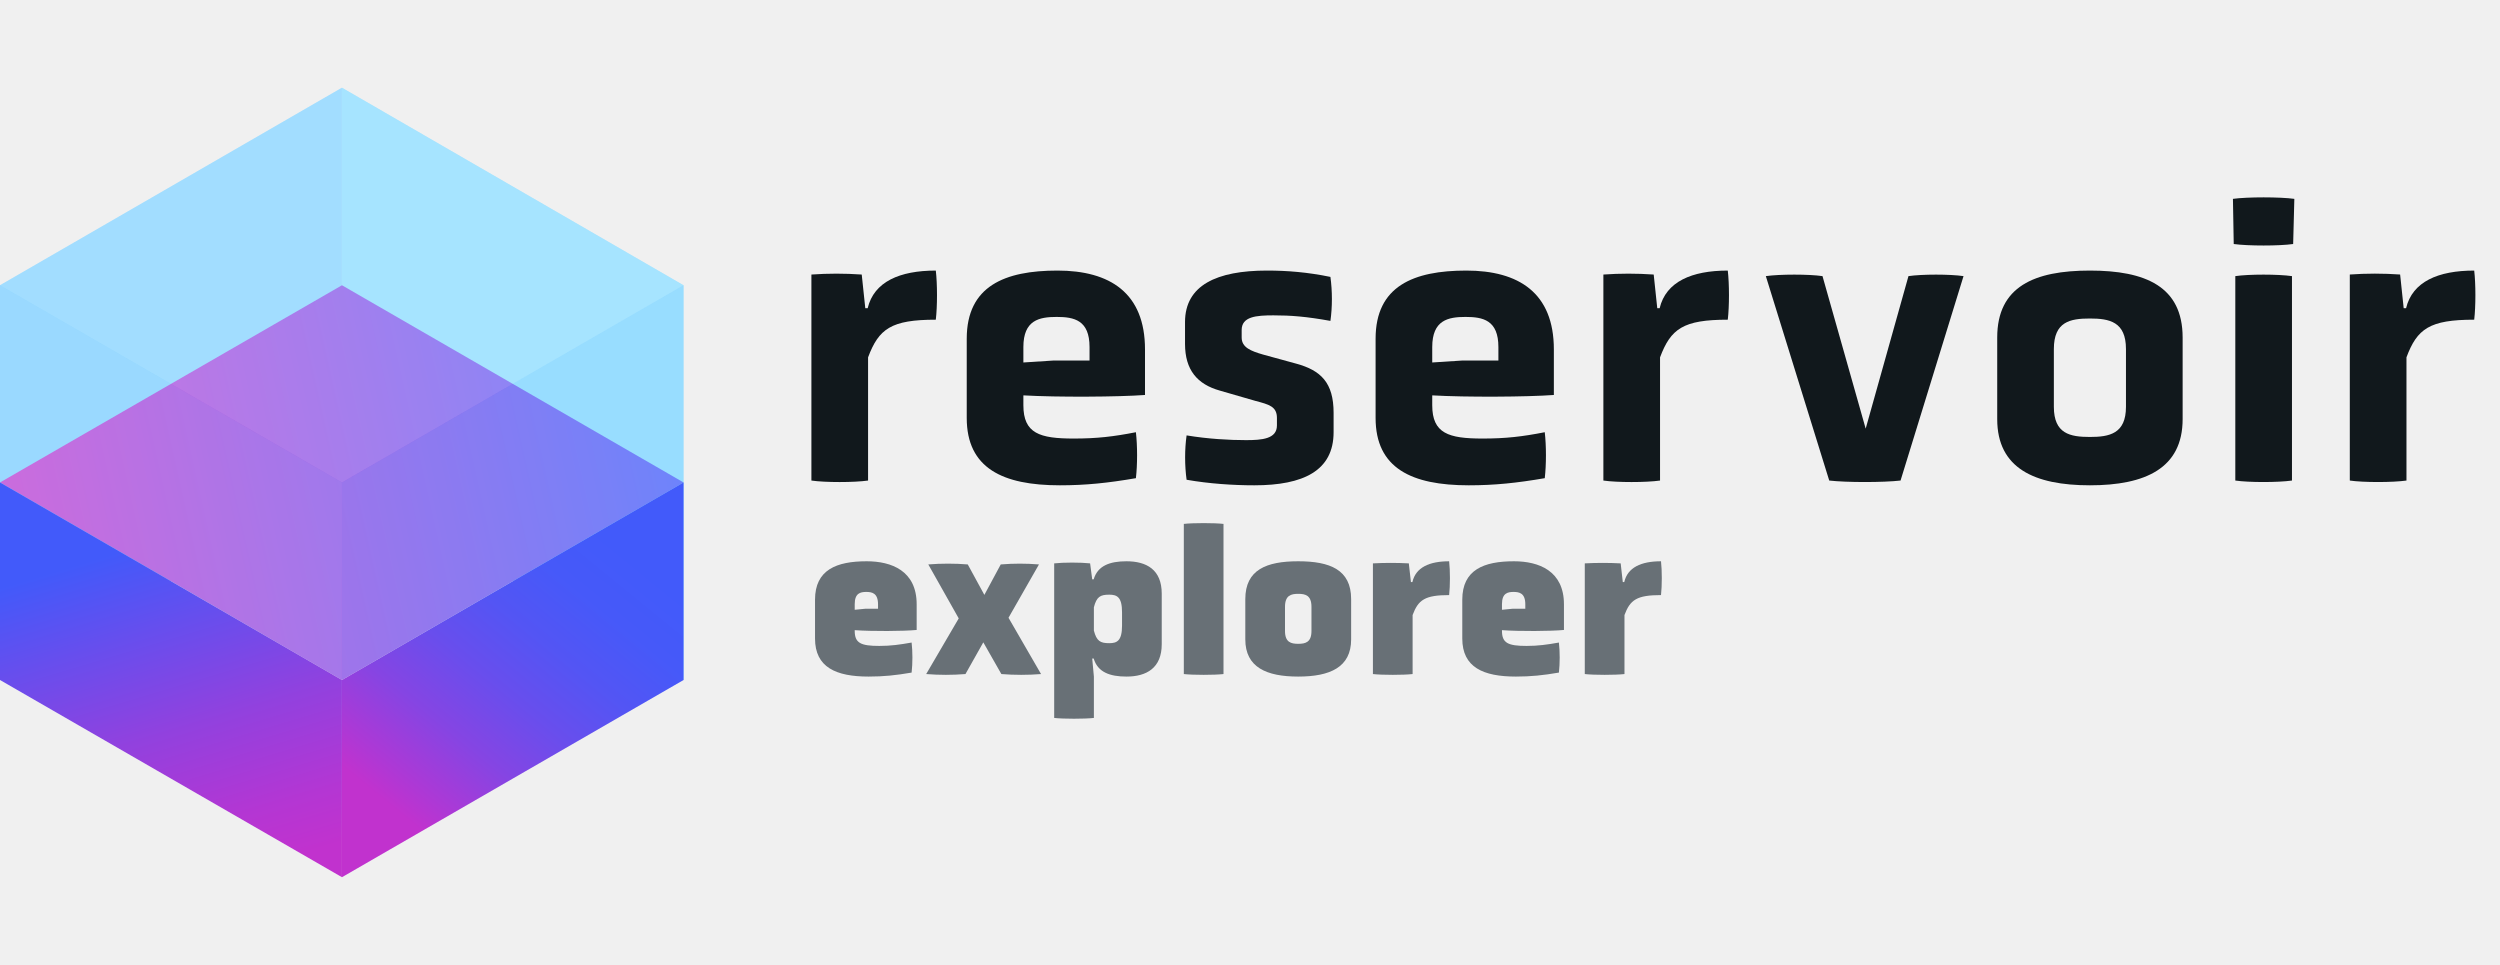
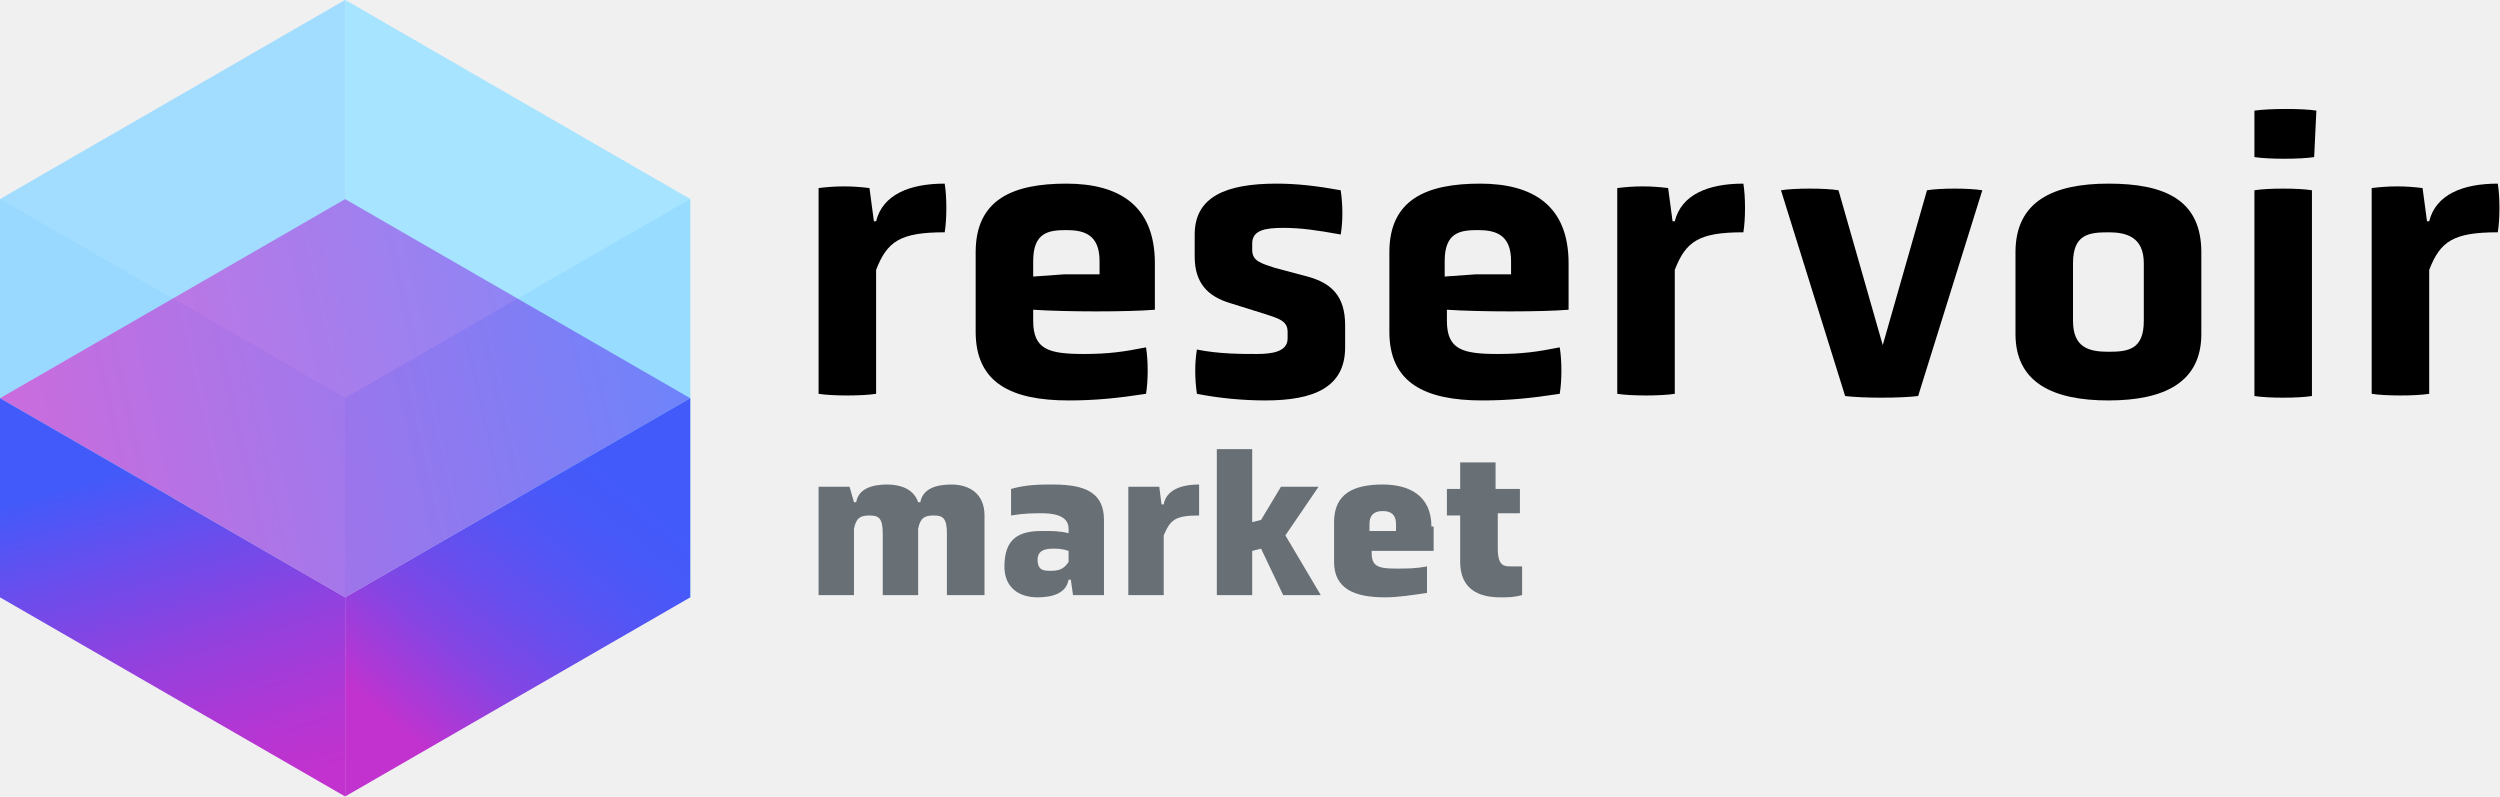
- <svg xmlns="http://www.w3.org/2000/svg" width="114" height="44" viewBox="0 0 114 44" fill="none">
-   <path d="M31.17 31.008L15.594 22V4L31.17 13.008V31.008Z" fill="#80D8FF" />
-   <path d="M0 31.008L15.593 22V4L0 13.008V31.008Z" fill="#7ACFFF" />
-   <path d="M15.593 31.008L31.17 22L15.593 13.008L0 22L15.593 31.008Z" fill="url(#paint0_linear_4965_82411)" />
-   <path opacity="0.3" d="M15.593 40L0 31.008V13.008L15.593 22V40Z" fill="#E4F0FE" />
-   <path d="M0 31.008L15.593 40V31.008L0 22V31.008Z" fill="url(#paint1_linear_4965_82411)" />
-   <path opacity="0.3" d="M15.594 40L31.17 31.008V13.008L15.594 22V40Z" fill="#D0E6FF" />
-   <path d="M31.17 31.008L15.594 40V31.008L31.17 22V31.008Z" fill="url(#paint2_linear_4965_82411)" />
-   <path opacity="0.3" d="M15.593 22L31.17 13.008L15.593 4L0 13.008L15.593 22Z" fill="white" />
-   <path d="M37 12.519C37.759 12.465 38.518 12.465 39.295 12.519L39.457 14.054H39.566C39.855 12.844 41.029 12.338 42.673 12.338C42.745 12.952 42.745 13.964 42.673 14.578C40.632 14.578 40.072 14.994 39.584 16.295V21.913C38.952 22.004 37.615 22.004 37 21.913V12.519V12.519Z" fill="#11181C" />
-   <path d="M52.212 18.011C51.002 18.101 48.22 18.119 46.666 18.029V18.481C46.666 19.763 47.407 19.998 48.96 19.998C50.026 19.998 50.785 19.908 51.797 19.709C51.869 20.323 51.869 21.191 51.797 21.805C50.532 22.022 49.52 22.13 48.328 22.13C45.727 22.13 44.083 21.353 44.083 19.059V15.445C44.083 13.043 45.817 12.338 48.22 12.338C50.604 12.338 52.212 13.35 52.212 15.933V18.011ZM49.683 15.825C49.683 14.596 48.978 14.452 48.184 14.452C47.389 14.452 46.666 14.596 46.666 15.825V16.529L48.057 16.439H49.683V15.825V15.825Z" fill="#11181C" />
-   <path d="M60.812 19.709C60.812 21.462 59.438 22.13 57.198 22.13C56.241 22.13 55.139 22.058 54.109 21.877C54.019 21.227 54.019 20.486 54.109 19.854C55.085 20.016 56.06 20.07 56.819 20.07C57.542 20.07 58.228 20.016 58.228 19.402V19.059C58.228 18.535 57.867 18.445 57.252 18.282L55.627 17.812C54.597 17.523 54.037 16.873 54.037 15.68V14.687C54.037 13.007 55.482 12.338 57.776 12.338C58.68 12.338 59.619 12.41 60.667 12.627C60.757 13.278 60.757 14 60.667 14.633C59.565 14.434 58.86 14.38 58.066 14.38C57.289 14.38 56.62 14.434 56.62 15.048V15.391C56.62 15.843 57.036 16.006 57.596 16.168L59.113 16.584C60.233 16.891 60.812 17.451 60.812 18.824V19.709V19.709Z" fill="#11181C" />
-   <path d="M70.856 18.011C69.646 18.101 66.864 18.119 65.31 18.029V18.481C65.31 19.763 66.051 19.998 67.605 19.998C68.671 19.998 69.429 19.908 70.441 19.709C70.513 20.323 70.513 21.191 70.441 21.805C69.176 22.022 68.165 22.13 66.972 22.13C64.371 22.13 62.727 21.353 62.727 19.059V15.445C62.727 13.043 64.461 12.338 66.864 12.338C69.249 12.338 70.856 13.35 70.856 15.933V18.011ZM68.327 15.825C68.327 14.596 67.623 14.452 66.828 14.452C66.033 14.452 65.31 14.596 65.31 15.825V16.529L66.701 16.439H68.327V15.825Z" fill="#11181C" />
-   <path d="M73.114 12.519C73.873 12.465 74.632 12.465 75.409 12.519L75.571 14.054H75.68C75.969 12.844 77.143 12.338 78.787 12.338C78.859 12.952 78.859 13.964 78.787 14.578C76.746 14.578 76.186 14.994 75.698 16.295V21.913C75.065 22.004 73.728 22.004 73.114 21.913V12.519V12.519Z" fill="#11181C" />
-   <path d="M80.522 12.591C81.154 12.5 82.491 12.5 83.106 12.591L85.075 19.546L87.026 12.591C87.64 12.5 88.923 12.5 89.537 12.591L86.665 21.913C85.87 22.003 84.208 22.003 83.413 21.913L80.522 12.591Z" fill="#11181C" />
-   <path d="M99.528 19.113C99.528 21.353 97.829 22.13 95.3 22.13C92.771 22.13 91.073 21.353 91.073 19.113V15.391C91.073 13.06 92.771 12.338 95.3 12.338C97.829 12.338 99.528 13.06 99.528 15.391V19.113ZM96.944 15.915C96.944 14.668 96.185 14.524 95.3 14.524C94.397 14.524 93.656 14.668 93.656 15.915V18.552C93.656 19.781 94.397 19.925 95.3 19.925C96.185 19.925 96.944 19.781 96.944 18.552V15.915Z" fill="#11181C" />
-   <path d="M104.568 11.127C103.936 11.218 102.508 11.218 101.858 11.127L101.822 9.068C102.472 8.977 103.972 8.977 104.622 9.068L104.568 11.127ZM101.93 12.591C102.544 12.5 103.881 12.5 104.514 12.591V21.913C103.881 22.003 102.544 22.003 101.93 21.913V12.591Z" fill="#11181C" />
-   <path d="M107.151 12.518C107.91 12.464 108.669 12.464 109.446 12.518L109.608 14.054H109.717C110.006 12.844 111.18 12.338 112.824 12.338C112.896 12.952 112.896 13.964 112.824 14.578C110.783 14.578 110.222 14.993 109.735 16.294V21.913C109.102 22.003 107.765 22.003 107.151 21.913V12.518V12.518Z" fill="#11181C" />
-   <path d="M41.8 27.557V28.726C41.216 28.783 39.751 28.793 38.975 28.735V28.764C38.975 29.32 39.243 29.454 40.095 29.454C40.622 29.454 41.034 29.396 41.57 29.3C41.618 29.722 41.618 30.248 41.57 30.67C40.852 30.794 40.297 30.852 39.607 30.852C38.123 30.852 37.165 30.43 37.165 29.118V27.347C37.165 25.977 38.151 25.594 39.521 25.594C40.651 25.594 41.8 26.025 41.8 27.557ZM40.038 27.759V27.557C40.038 27.05 39.77 26.992 39.502 26.992C39.233 26.992 38.975 27.05 38.975 27.548V27.806L39.454 27.759H40.038Z" fill="#687076" />
-   <path d="M45.662 30.737L44.839 29.291L44.025 30.737C43.412 30.785 42.847 30.785 42.234 30.737L43.718 28.199L42.33 25.738C42.923 25.69 43.536 25.69 44.13 25.738L44.887 27.127L45.634 25.738C46.256 25.69 46.754 25.69 47.377 25.738L45.988 28.17L47.472 30.737C46.879 30.785 46.256 30.785 45.662 30.737Z" fill="#687076" />
-   <path d="M48.071 32.738V25.69C48.493 25.642 49.288 25.642 49.709 25.69L49.805 26.418H49.872C50.054 25.795 50.609 25.594 51.366 25.594C52.285 25.594 52.975 25.977 52.975 27.069V29.377C52.975 30.459 52.285 30.852 51.366 30.852C50.609 30.852 50.054 30.651 49.872 30.028H49.805L49.881 30.852V32.738C49.46 32.786 48.493 32.786 48.071 32.738ZM51.165 28.525V27.921C51.165 27.222 50.935 27.117 50.581 27.117C50.169 27.117 50.006 27.213 49.881 27.692V28.755C50.006 29.233 50.169 29.329 50.581 29.329C50.935 29.329 51.165 29.224 51.165 28.525Z" fill="#687076" />
-   <path d="M53.982 30.737V23.89C54.403 23.842 55.371 23.842 55.792 23.89V30.737C55.371 30.785 54.403 30.785 53.982 30.737Z" fill="#687076" />
-   <path d="M61.612 27.318V29.157C61.612 30.43 60.645 30.852 59.199 30.852C57.753 30.852 56.786 30.43 56.786 29.157V27.318C56.786 25.977 57.753 25.594 59.199 25.594C60.645 25.594 61.612 25.977 61.612 27.318ZM59.803 28.774V27.672C59.803 27.146 59.525 27.079 59.199 27.079C58.874 27.079 58.596 27.146 58.596 27.672V28.774C58.596 29.291 58.874 29.358 59.199 29.358C59.525 29.358 59.803 29.291 59.803 28.774Z" fill="#687076" />
-   <path d="M62.605 30.737V25.69C63.151 25.661 63.697 25.661 64.242 25.69L64.338 26.542H64.405C64.558 25.872 65.181 25.594 66.081 25.594C66.129 26.016 66.129 26.715 66.081 27.136C64.97 27.136 64.673 27.356 64.415 28.046V30.737C63.993 30.785 63.026 30.785 62.605 30.737Z" fill="#687076" />
-   <path d="M71.316 27.557V28.726C70.731 28.783 69.266 28.793 68.49 28.735V28.764C68.49 29.32 68.759 29.454 69.611 29.454C70.138 29.454 70.549 29.396 71.086 29.3C71.134 29.722 71.134 30.248 71.086 30.67C70.368 30.794 69.812 30.852 69.123 30.852C67.638 30.852 66.68 30.43 66.68 29.118V27.347C66.68 25.977 67.667 25.594 69.036 25.594C70.166 25.594 71.316 26.025 71.316 27.557ZM69.554 27.759V27.557C69.554 27.05 69.285 26.992 69.017 26.992C68.749 26.992 68.49 27.05 68.49 27.548V27.806L68.969 27.759H69.554Z" fill="#687076" />
-   <path d="M72.266 30.737V25.69C72.811 25.661 73.357 25.661 73.903 25.69L73.999 26.542H74.066C74.219 25.872 74.842 25.594 75.742 25.594C75.79 26.016 75.79 26.715 75.742 27.136C74.631 27.136 74.334 27.356 74.076 28.046V30.737C73.654 30.785 72.687 30.785 72.266 30.737Z" fill="#687076" />
-   <defs>
-     <linearGradient id="paint0_linear_4965_82411" x1="0.583" y1="25.361" x2="31.008" y2="18.56" gradientUnits="userSpaceOnUse">
-       <stop stop-color="#C132CE" />
-       <stop offset="1" stop-color="#425AFA" />
+ <svg xmlns="http://www.w3.org/2000/svg" version="1.1" id="Layer_1" x="0px" y="0px" viewBox="0 0 113 36" style="enable-background:new 0 0 113 36;" xml:space="preserve">
+   <style type="text/css">
+ 	.st0{fill:#80D8FF;}
+ 	.st1{fill:#7ACFFF;}
+ 	.st2{fill:url(#SVGID_1_);}
+ 	.st3{opacity:0.3;fill:#E4F0FE;enable-background:new    ;}
+ 	.st4{fill:url(#SVGID_00000069366009594144120120000005172455187701561989_);}
+ 	.st5{opacity:0.3;fill:#D0E6FF;enable-background:new    ;}
+ 	.st6{fill:url(#SVGID_00000033330668047477427580000001147174152306828211_);}
+ 	.st7{opacity:0.3;fill:#FFFFFF;enable-background:new    ;}
+ 	.st8{fill:#687076;}
+ </style>
+   <g>
+     <path class="st0" d="M31.2,27l-15.6-9V0l15.6,9V27z" />
+     <path class="st1" d="M0,27l15.6-9V0L0,9V27z" />
+     <linearGradient id="SVGID_1_" gradientUnits="userSpaceOnUse" x1="0.584" y1="16.637" x2="31.008" y2="23.437" gradientTransform="matrix(1 0 0 -1 0 38)">
+       <stop offset="0" style="stop-color:#C132CE" />
+       <stop offset="1" style="stop-color:#425AFA" />
    </linearGradient>
-     <linearGradient id="paint1_linear_4965_82411" x1="5.993" y1="25.016" x2="10.481" y2="39.944" gradientUnits="userSpaceOnUse">
-       <stop stop-color="#425AFA" />
-       <stop offset="0.16" stop-color="#5A52F2" />
-       <stop offset="0.55" stop-color="#9241DE" />
-       <stop offset="0.84" stop-color="#B436D3" />
-       <stop offset="1" stop-color="#C132CE" />
+     <path class="st2" d="M15.6,27l15.6-9L15.6,9L0,18L15.6,27z" />
+     <path class="st3" d="M15.6,36L0,27V9l15.6,9V36z" />
+     <linearGradient id="SVGID_00000051342142352281228420000014239414145845821097_" gradientUnits="userSpaceOnUse" x1="5.995" y1="16.984" x2="10.483" y2="2.056" gradientTransform="matrix(1 0 0 -1 0 38)">
+       <stop offset="0" style="stop-color:#425AFA" />
+       <stop offset="0.16" style="stop-color:#5A52F2" />
+       <stop offset="0.55" style="stop-color:#9241DE" />
+       <stop offset="0.84" style="stop-color:#B436D3" />
+       <stop offset="1" style="stop-color:#C132CE" />
    </linearGradient>
-     <linearGradient id="paint2_linear_4965_82411" x1="18.349" y1="37.182" x2="28.29" y2="24.985" gradientUnits="userSpaceOnUse">
-       <stop stop-color="#C132CE" />
-       <stop offset="0.1" stop-color="#AB39D6" />
-       <stop offset="0.28" stop-color="#8545E3" />
-       <stop offset="0.47" stop-color="#684EED" />
-       <stop offset="0.65" stop-color="#5355F4" />
-       <stop offset="0.83" stop-color="#4659F9" />
-       <stop offset="1" stop-color="#425AFA" />
+     <path style="fill:url(#SVGID_00000051342142352281228420000014239414145845821097_);" d="M0,27l15.6,9v-9L0,18V27z" />
+     <path class="st5" d="M15.6,36l15.6-9V9l-15.6,9V36z" />
+     <linearGradient id="SVGID_00000134241509824311280220000000377286090988085946_" gradientUnits="userSpaceOnUse" x1="18.349" y1="4.817" x2="28.29" y2="17.014" gradientTransform="matrix(1 0 0 -1 0 38)">
+       <stop offset="0" style="stop-color:#C132CE" />
+       <stop offset="0.1" style="stop-color:#AB39D6" />
+       <stop offset="0.28" style="stop-color:#8545E3" />
+       <stop offset="0.47" style="stop-color:#684EED" />
+       <stop offset="0.65" style="stop-color:#5355F4" />
+       <stop offset="0.83" style="stop-color:#4659F9" />
+       <stop offset="1" style="stop-color:#425AFA" />
    </linearGradient>
-   </defs>
+     <path style="fill:url(#SVGID_00000134241509824311280220000000377286090988085946_);" d="M31.2,27l-15.6,9v-9l15.6-9V27z" />
+     <path class="st7" d="M15.6,18l15.6-9L15.6,0L0,9L15.6,18z" />
+   </g>
+   <path d="M37,8.5c0.8-0.1,1.5-0.1,2.3,0l0.2,1.5h0.1c0.3-1.2,1.5-1.7,3.1-1.7c0.1,0.6,0.1,1.6,0,2.2c-2,0-2.6,0.4-3.1,1.7v5.6  c-0.6,0.1-2,0.1-2.6,0V8.5L37,8.5z" />
+   <path d="M52.2,14c-1.2,0.1-4,0.1-5.5,0v0.5c0,1.3,0.7,1.5,2.3,1.5c1.1,0,1.8-0.1,2.8-0.3c0.1,0.6,0.1,1.5,0,2.1  c-1.3,0.2-2.3,0.3-3.5,0.3c-2.6,0-4.2-0.8-4.2-3.1v-3.6c0-2.4,1.7-3.1,4.1-3.1c2.4,0,4,1,4,3.6V14z M49.7,11.8  c0-1.2-0.7-1.4-1.5-1.4c-0.8,0-1.5,0.1-1.5,1.4v0.7l1.4-0.1h1.6V11.8L49.7,11.8z" />
+   <path d="M60.8,15.7c0,1.8-1.4,2.4-3.6,2.4c-1,0-2.1-0.1-3.1-0.3c-0.1-0.7-0.1-1.4,0-2c1,0.2,2,0.2,2.7,0.2c0.7,0,1.4-0.1,1.4-0.7  v-0.3c0-0.5-0.4-0.6-1-0.8l-1.6-0.5c-1-0.3-1.6-0.9-1.6-2.1v-1c0-1.7,1.4-2.3,3.7-2.3c0.9,0,1.8,0.1,2.9,0.3c0.1,0.7,0.1,1.4,0,2  c-1.1-0.2-1.8-0.3-2.6-0.3c-0.8,0-1.4,0.1-1.4,0.7v0.3c0,0.5,0.4,0.6,1,0.8l1.5,0.4c1.1,0.3,1.7,0.9,1.7,2.2V15.7L60.8,15.7z" />
+   <path d="M70.9,14c-1.2,0.1-4,0.1-5.5,0v0.5c0,1.3,0.7,1.5,2.3,1.5c1.1,0,1.8-0.1,2.8-0.3c0.1,0.6,0.1,1.5,0,2.1  c-1.3,0.2-2.3,0.3-3.5,0.3c-2.6,0-4.2-0.8-4.2-3.1v-3.6c0-2.4,1.7-3.1,4.1-3.1c2.4,0,4,1,4,3.6V14z M68.3,11.8  c0-1.2-0.7-1.4-1.5-1.4s-1.5,0.1-1.5,1.4v0.7l1.4-0.1h1.6V11.8z" />
+   <path d="M73.1,8.5c0.8-0.1,1.5-0.1,2.3,0l0.2,1.5h0.1c0.3-1.2,1.5-1.7,3.1-1.7c0.1,0.6,0.1,1.6,0,2.2c-2,0-2.6,0.4-3.1,1.7v5.6  c-0.6,0.1-2,0.1-2.6,0V8.5L73.1,8.5z" />
+   <path d="M80.5,8.6c0.6-0.1,2-0.1,2.6,0l2,7l2-7c0.6-0.1,1.9-0.1,2.5,0l-2.9,9.3c-0.8,0.1-2.5,0.1-3.3,0L80.5,8.6z" />
+   <path d="M99.5,15.1c0,2.2-1.7,3-4.2,3c-2.5,0-4.2-0.8-4.2-3v-3.7c0-2.3,1.7-3.1,4.2-3.1c2.5,0,4.2,0.7,4.2,3.1V15.1z M96.9,11.9  c0-1.2-0.8-1.4-1.6-1.4c-0.9,0-1.6,0.1-1.6,1.4v2.6c0,1.2,0.7,1.4,1.6,1.4c0.9,0,1.6-0.1,1.6-1.4V11.9z" />
+   <path d="M104.6,7.1c-0.6,0.1-2.1,0.1-2.7,0l0-2.1c0.7-0.1,2.2-0.1,2.8,0L104.6,7.1z M101.9,8.6c0.6-0.1,2-0.1,2.6,0v9.3  c-0.6,0.1-2,0.1-2.6,0V8.6z" />
+   <path d="M107.2,8.5c0.8-0.1,1.5-0.1,2.3,0l0.2,1.5h0.1c0.3-1.2,1.5-1.7,3.1-1.7c0.1,0.6,0.1,1.6,0,2.2c-2,0-2.6,0.4-3.1,1.7v5.6  c-0.6,0.1-2,0.1-2.6,0V8.5L107.2,8.5z" />
+   <path class="st8" d="M42.9,26.9c0.4,0,1.2,0,1.6,0v-3.6c0-1-0.7-1.4-1.5-1.4c-0.7,0-1.3,0.2-1.4,0.8h-0.1c-0.2-0.6-0.8-0.8-1.4-0.8  c-0.7,0-1.3,0.2-1.4,0.8h-0.1L38.4,22c-0.4,0-1.1,0-1.4,0v4.9c0.4,0,1.2,0,1.6,0v-3c0.1-0.5,0.3-0.6,0.7-0.6c0.4,0,0.6,0.1,0.6,0.8  v2.8c0.4,0,1.2,0,1.6,0v-3c0.1-0.5,0.3-0.6,0.7-0.6c0.4,0,0.6,0.1,0.6,0.8V26.9z" />
+   <path class="st8" d="M48.5,26.9c0.4,0,1.1,0,1.4,0v-3.4c0-1.2-0.8-1.6-2.3-1.6c-0.6,0-1.2,0-1.9,0.2c0,0.4,0,0.8,0,1.2  c0.6-0.1,1-0.1,1.4-0.1c0.9,0,1.2,0.3,1.2,0.7v0.2C47.9,24,47.6,24,47.1,24c-1,0-1.7,0.3-1.7,1.6c0,1,0.7,1.4,1.5,1.4  c0.7,0,1.3-0.2,1.4-0.8h0.1L48.5,26.9z M48.3,25.4c-0.2,0.3-0.4,0.4-0.8,0.4c-0.3,0-0.6,0-0.6-0.5c0-0.4,0.3-0.5,0.7-0.5  c0.2,0,0.4,0,0.7,0.1V25.4z" />
+   <path class="st8" d="M51,26.9c0.4,0,1.2,0,1.6,0v-2.7c0.3-0.7,0.5-0.9,1.6-0.9c0-0.4,0-1,0-1.4c-0.9,0-1.5,0.3-1.6,0.9h-0.1L52.4,22  c-0.5,0-1,0-1.4,0V26.9z" />
+   <path class="st8" d="M58,26.9c0.4,0,1.4,0,1.7,0l-1.6-2.7l1.5-2.2c-0.4,0-1.4,0-1.7,0L57,23.5l-0.4,0.1v-3.3c-0.4,0-1.2,0-1.6,0v6.6  c0.4,0,1.2,0,1.6,0v-2l0.4-0.1L58,26.9z" />
+   <path class="st8" d="M64.7,23.8c0-1.4-1-1.9-2.2-1.9c-1.3,0-2.2,0.4-2.2,1.7v1.8c0,1.2,0.9,1.6,2.3,1.6c0.6,0,1.2-0.1,1.9-0.2  c0-0.4,0-0.9,0-1.2c-0.5,0.1-0.9,0.1-1.4,0.1c-0.8,0-1.1-0.1-1.1-0.7v-0.1c0.8,0,2.2,0,2.8,0V23.8z M63.1,24h-0.7l-0.5,0v-0.3  c0-0.5,0.3-0.6,0.6-0.6c0.3,0,0.6,0.1,0.6,0.6V24z" />
+   <path class="st8" d="M68.7,23.3c0-0.4,0-0.8,0-1.2h-1.1v-1.2c-0.4,0-1.2,0-1.6,0v1.2l-0.6,0c0,0.4,0,0.8,0,1.2H66v2.1  c0,1.2,0.8,1.6,1.8,1.6c0.4,0,0.6,0,1-0.1c0-0.4,0-0.9,0-1.3c-0.2,0-0.4,0-0.5,0c-0.3,0-0.6,0-0.6-0.8v-1.6H68.7z" />
</svg>
